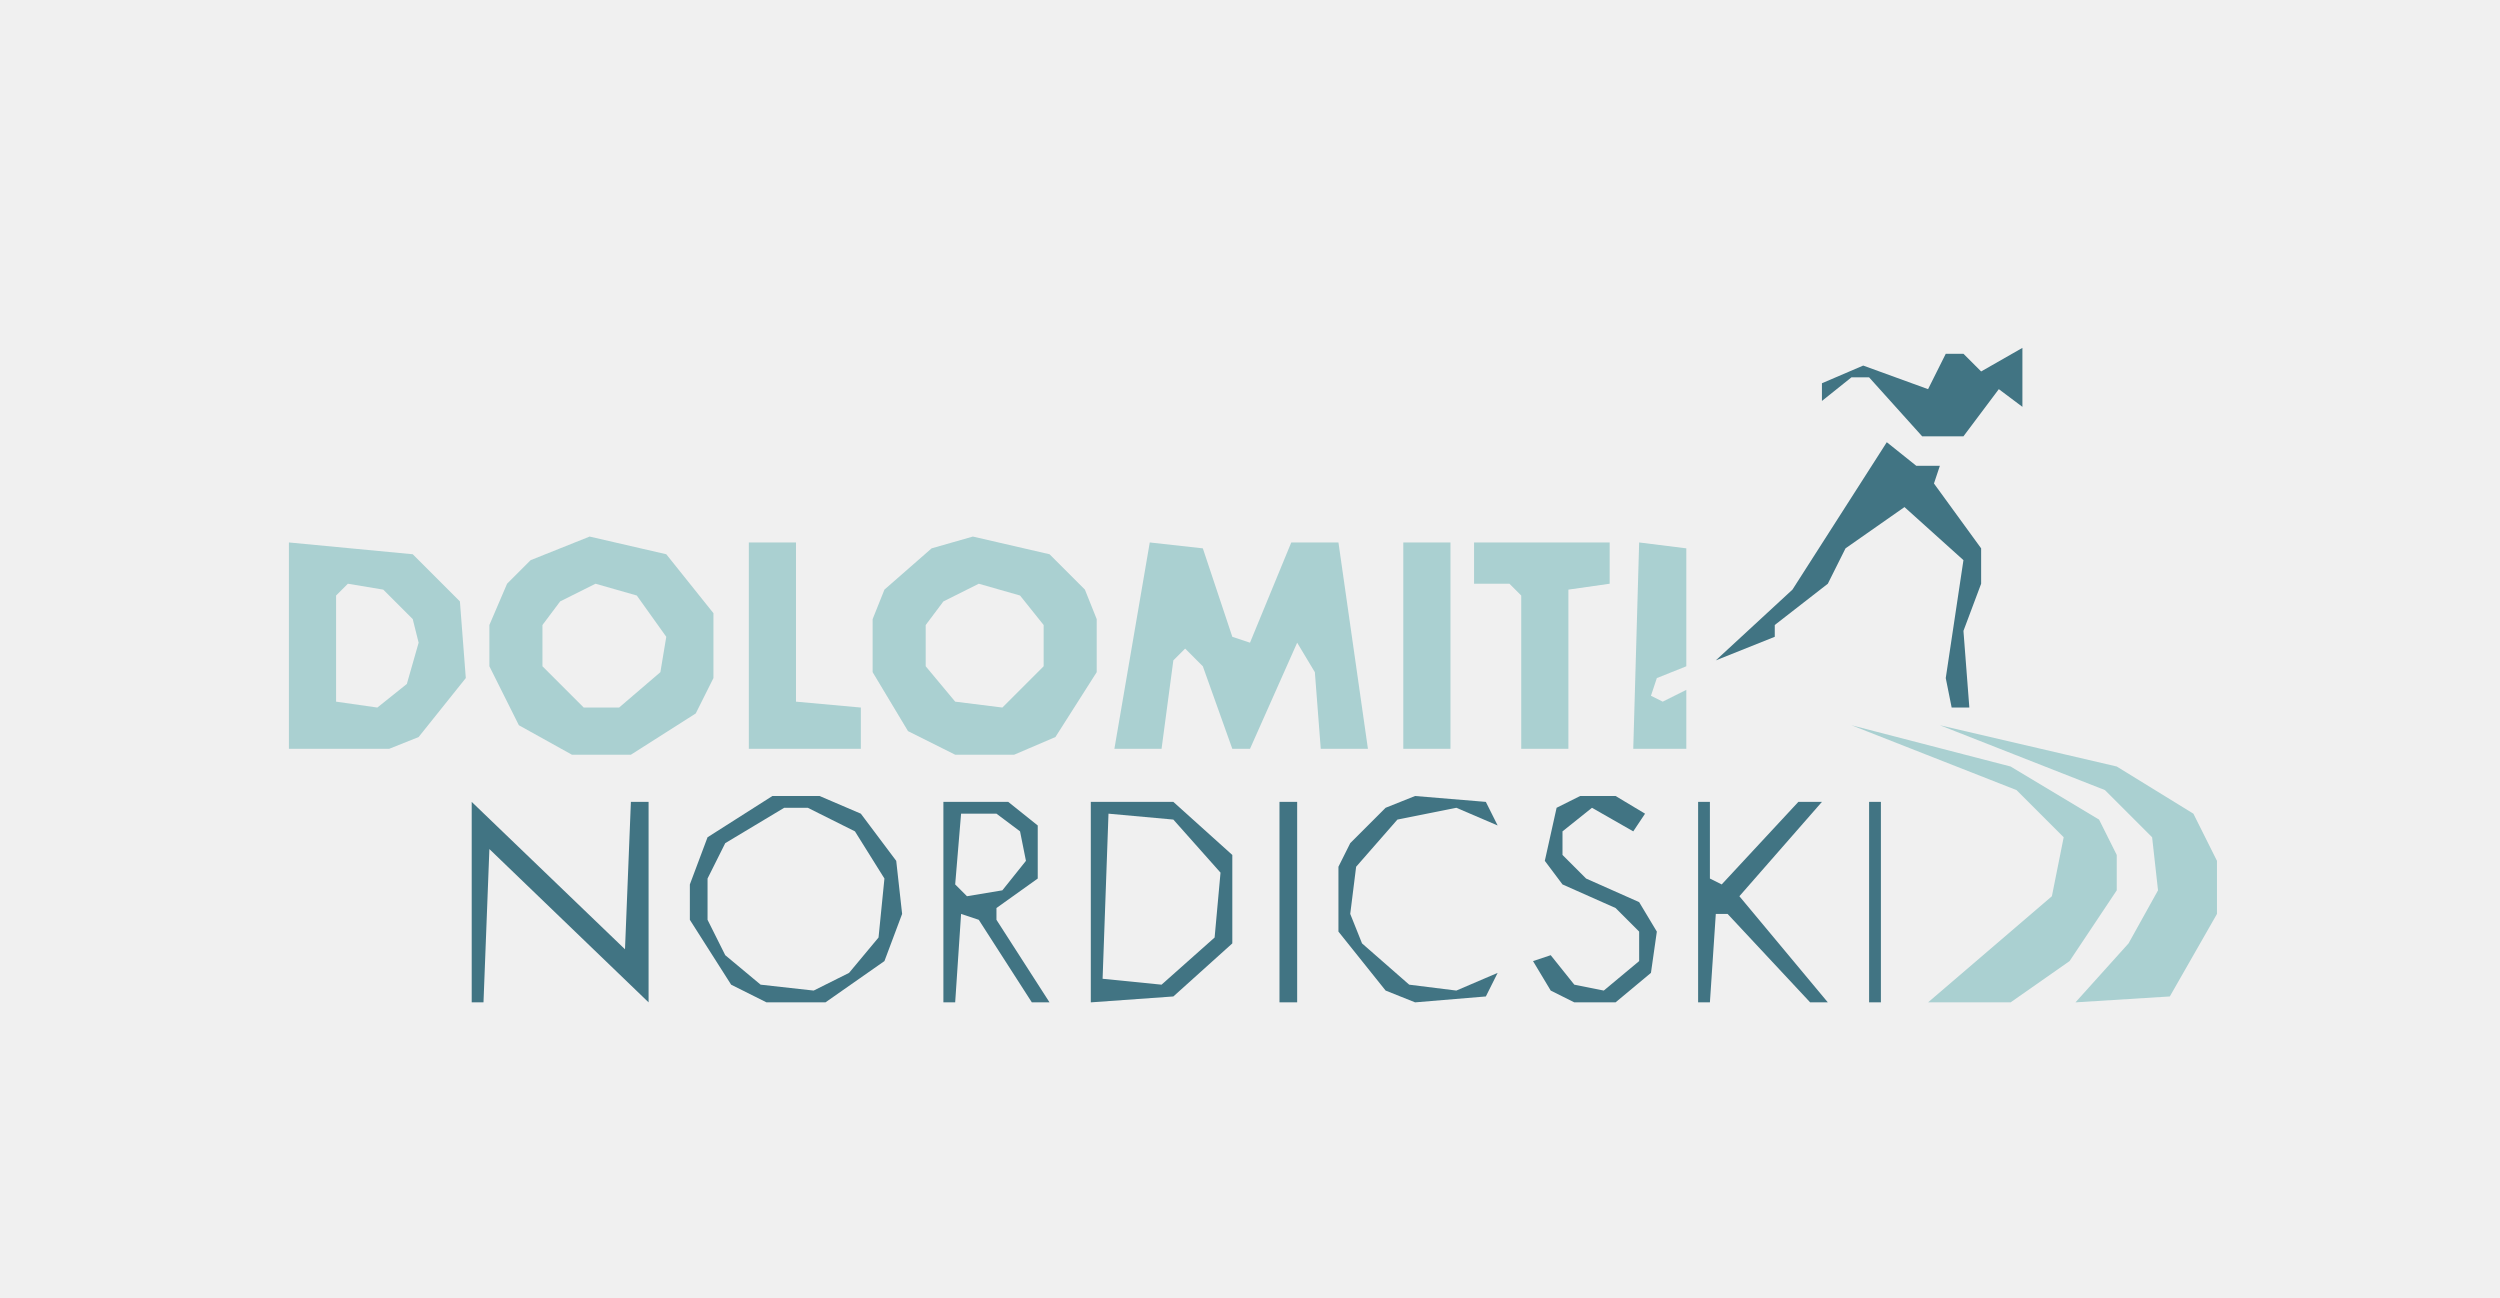
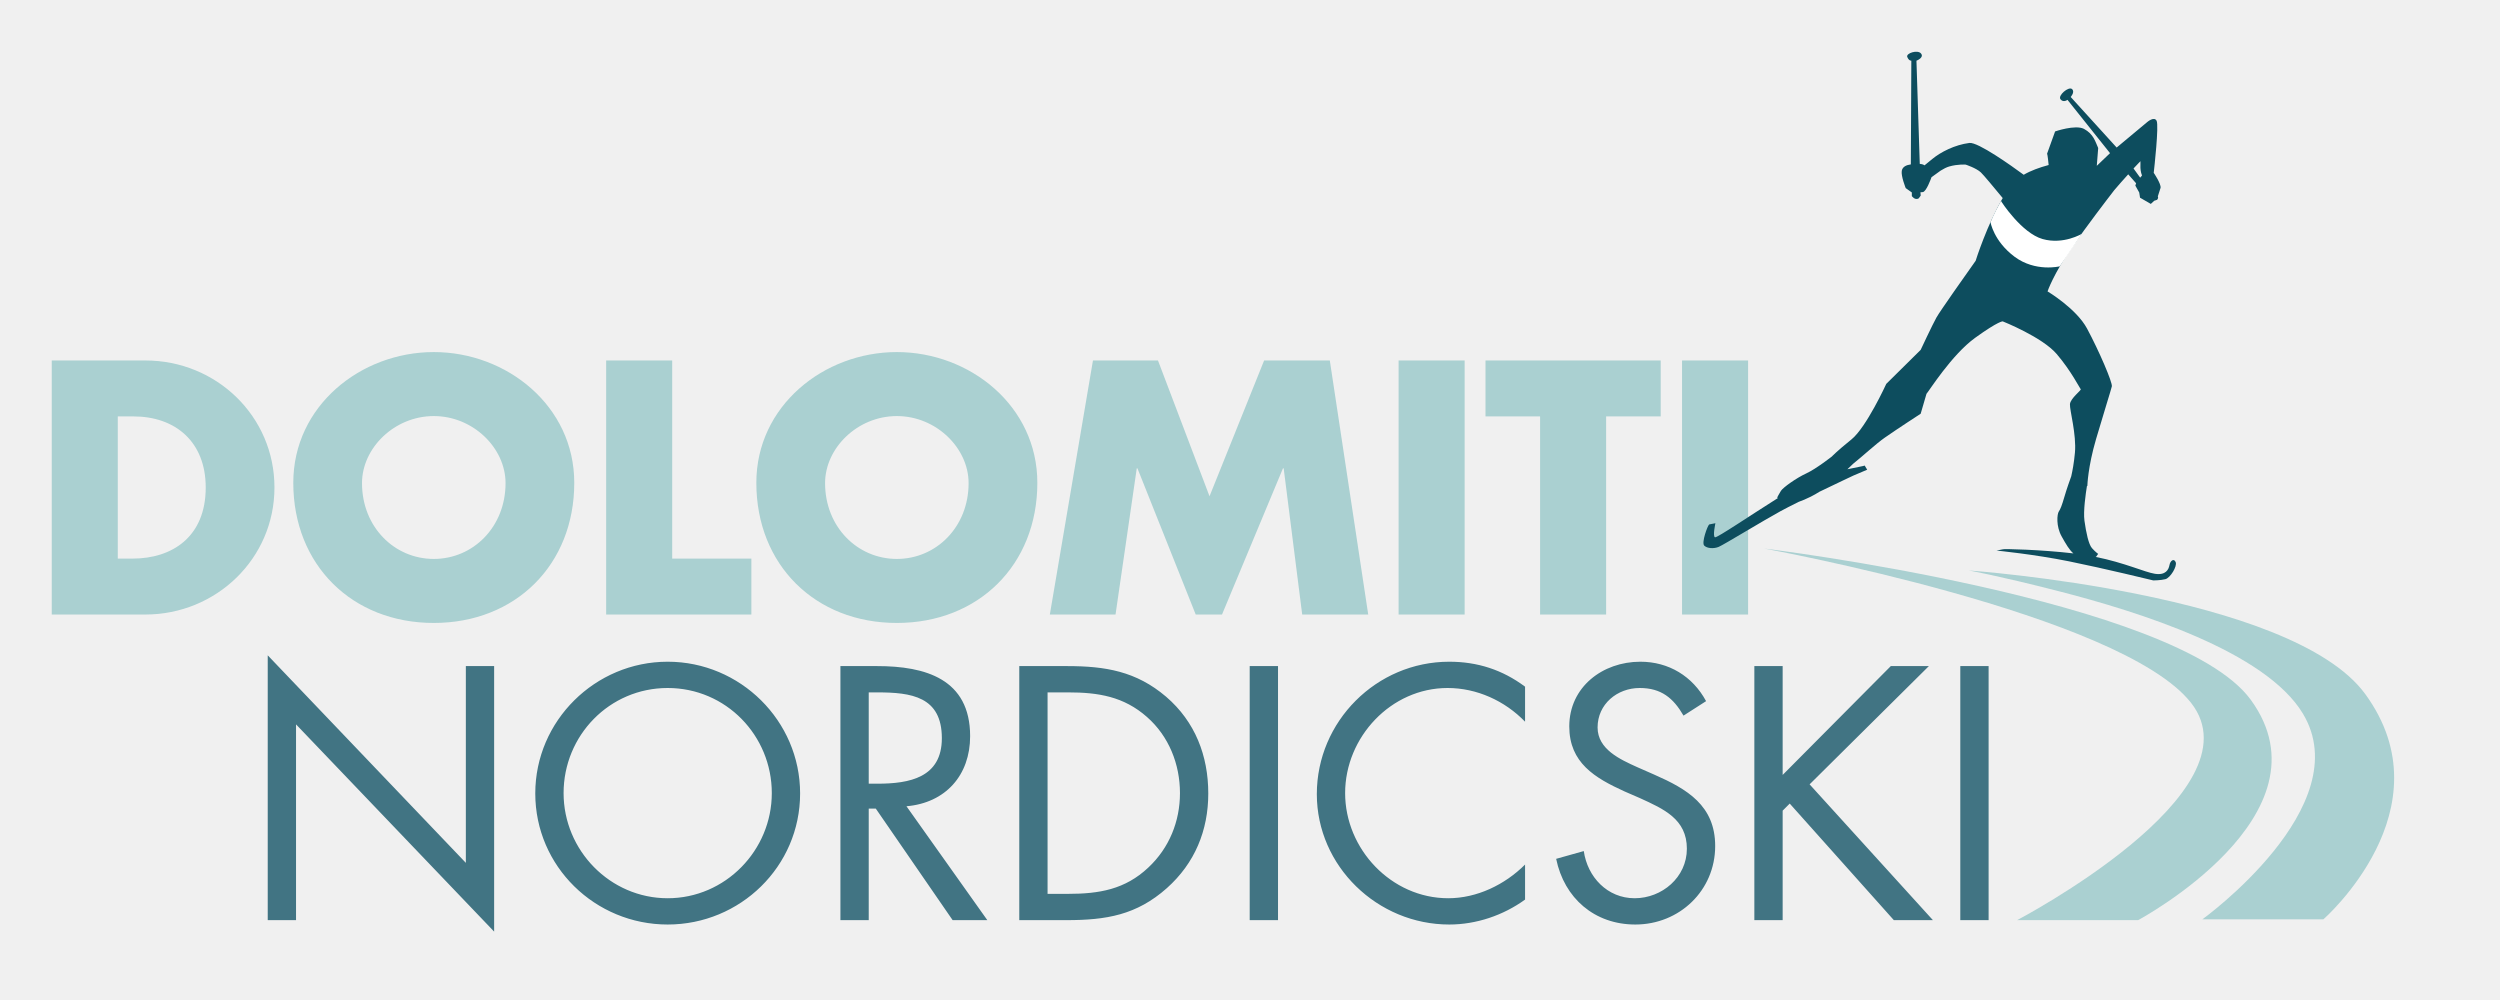
- <svg xmlns="http://www.w3.org/2000/svg" viewBox="0 0 424 220" role="img" aria-label="Dolomiti NordicSki">
-   <path fill="#AAD0D1" fill-rule="evenodd" d="M329,123 L357,134 L365,142 L366,151 L361,160 L352,170 L368,169 L376,155 L376,146 L372,138 L359,130Z M314,123 L342,134 L350,142 L348,152 L327,170 L341,170 L351,163 L359,151 L359,145 L356,139 L341,130Z M278,92 L277,127 L286,127 L286,117 L282,119 L280,118 L281,115 L286,113 L286,93Z M250,92 L250,99 L256,99 L258,101 L258,127 L266,127 L266,100 L273,99 L273,92Z M238,92 L238,127 L246,127 L246,92Z M195,92 L189,127 L197,127 L199,112 L201,110 L204,113 L209,127 L212,127 L220,109 L223,114 L224,127 L232,127 L227,92 L219,92 L212,109 L209,108 L204,93Z M127,92 L127,127 L146,127 L146,120 L135,119 L135,92Z M49,92 L49,127 L66,127 L71,125 L79,115 L78,102 L70,94Z M59,99 L65,100 L70,105 L71,109 L69,116 L64,120 L57,119 L57,101Z M158,93 L150,100 L148,105 L148,114 L154,124 L162,128 L172,128 L179,125 L186,114 L186,105 L184,100 L178,94 L165,91Z M166,99 L173,101 L177,106 L177,113 L170,120 L162,119 L157,113 L157,106 L160,102Z M100,91 L90,95 L86,99 L83,106 L83,113 L88,123 L97,128 L107,128 L118,121 L121,115 L121,104 L113,94Z M101,99 L108,101 L113,108 L112,114 L105,120 L99,120 L92,113 L92,106 L95,102Z" />
-   <path fill="#417483" fill-rule="evenodd" d="M317,136 L317,170 L319,170 L319,136Z M288,136 L288,170 L290,170 L291,155 L293,155 L307,170 L310,170 L295,152 L309,136 L305,136 L292,150 L290,149 L290,136Z M217,136 L217,170 L220,170 L220,136Z M185,136 L185,170 L199,169 L209,160 L209,145 L199,136Z M188,138 L199,139 L207,148 L206,159 L197,167 L187,166Z M160,136 L160,170 L162,170 L163,155 L166,156 L175,170 L178,170 L169,156 L169,154 L176,149 L176,140 L171,136Z M163,138 L169,138 L173,141 L174,146 L170,151 L164,152 L162,150Z M80,136 L80,170 L82,170 L83,144 L110,170 L110,136 L107,136 L106,161Z M268,135 L264,137 L262,146 L265,150 L274,154 L278,158 L278,163 L272,168 L267,167 L263,162 L260,163 L263,168 L267,170 L274,170 L280,165 L281,158 L278,153 L269,149 L265,145 L265,141 L270,137 L277,141 L279,138 L274,135Z M240,135 L235,137 L229,143 L227,147 L227,158 L235,168 L240,170 L252,169 L254,165 L247,168 L239,167 L231,160 L229,155 L230,147 L237,139 L247,137 L254,140 L252,136Z M131,135 L120,142 L117,150 L117,156 L124,167 L130,170 L140,170 L150,163 L153,155 L152,146 L146,138 L139,135Z M133,137 L137,137 L145,141 L150,149 L149,159 L144,165 L138,168 L129,167 L123,162 L120,156 L120,149 L123,143Z M320,75 L304,100 L291,112 L301,108 L301,106 L310,99 L313,93 L323,86 L333,95 L330,115 L331,120 L334,120 L333,107 L336,99 L336,93 L328,82 L329,79 L325,79Z M343,59 L336,63 L333,60 L330,60 L327,66 L316,62 L309,65 L309,68 L314,64 L317,64 L326,74 L333,74 L339,66 L343,69Z" />
+ <svg xmlns="http://www.w3.org/2000/svg" viewBox="12 12 105 42" role="img" aria-label="Dolomiti NordicSki — logo print" width="840" height="336">
+   <path transform="matrix(1,0,0,-1,14.1732,37.81)" d="M0 0H3.934C6.891 0 9.354 2.335 9.354 5.335 9.354 8.335 6.906 10.67 3.934 10.67H0ZM2.774 8.321H3.424C5.207 8.321 6.467 7.245 6.467 5.335 6.467 3.255 5.052 2.349 3.396 2.349H2.774ZM16.046 11.023C12.975 11.023 10.145 8.759 10.145 5.533 10.145 2.08 12.621-.354 16.046-.354 19.47-.354 21.946 2.08 21.946 5.533 21.946 8.759 19.116 11.023 16.046 11.023M16.046 8.335C17.701 8.335 19.06 6.99 19.06 5.519 19.06 3.679 17.701 2.335 16.046 2.335 14.39 2.335 13.031 3.679 13.031 5.519 13.031 6.99 14.39 8.335 16.046 8.335M26.059 10.67H23.285V0H29.384V2.349H26.059ZM35.494 11.023C32.423 11.023 29.593 8.759 29.593 5.533 29.593 2.08 32.07-.354 35.494-.354 38.919-.354 41.395 2.08 41.395 5.533 41.395 8.759 38.565 11.023 35.494 11.023M35.494 8.335C37.15 8.335 38.508 6.99 38.508 5.519 38.508 3.679 37.15 2.335 35.494 2.335 33.839 2.335 32.48 3.679 32.48 5.519 32.48 6.99 33.839 8.335 35.494 8.335M41.92 0H44.679L45.571 6.141H45.599L48.047 0H49.151L51.712 6.141H51.741L52.519 0H55.292L53.679 10.67H50.92L48.627 4.967 46.462 10.67H43.731ZM59.342 10.67H56.568V0H59.342ZM65.284 8.321H67.576V10.67H60.218V8.321H62.51V0H65.284ZM71.247 10.67H68.473V0H71.247Z" fill="#AAD0D1" />
+   <path transform="matrix(1,0,0,-1,23.2446,50.646)" d="M0 0H1.189V8.222L9.509-.481V10.67H8.321V2.406L0 11.122ZM16.798 10.854C13.756 10.854 11.237 8.377 11.237 5.321 11.237 2.25 13.756-.184 16.798-.184 19.841-.184 22.36 2.25 22.36 5.321 22.36 8.377 19.841 10.854 16.798 10.854M16.798 9.75C19.246 9.75 21.171 7.755 21.171 5.335 21.171 2.929 19.218 .92 16.798 .92 14.379 .92 12.426 2.929 12.426 5.335 12.426 7.755 14.35 9.75 16.798 9.75M25.242 9.566H25.596C27.025 9.566 28.313 9.396 28.313 7.641 28.313 5.986 26.954 5.731 25.61 5.731H25.242ZM25.242 4.684H25.539L28.766 0H30.223L26.827 4.783C28.468 4.924 29.501 6.085 29.501 7.726 29.501 10.132 27.619 10.67 25.596 10.67H24.053V0H25.242ZM31.565 0H33.546C35.215 0 36.489 .212 37.763 1.344 38.937 2.391 39.503 3.764 39.503 5.321 39.503 6.906 38.951 8.335 37.734 9.382 36.475 10.457 35.173 10.67 33.574 10.67H31.565ZM32.753 1.104V9.566H33.616C34.876 9.566 35.951 9.396 36.928 8.533 37.847 7.726 38.314 6.552 38.314 5.335 38.314 4.146 37.862 3.028 36.984 2.208 36.008 1.288 34.918 1.104 33.616 1.104ZM42.432 10.67H41.243V0H42.432ZM52.808 9.806C51.859 10.514 50.812 10.854 49.624 10.854 46.567 10.854 44.062 8.349 44.062 5.292 44.062 2.264 46.61-.184 49.624-.184 50.756-.184 51.888 .198 52.808 .863V2.335C51.958 1.486 50.784 .92 49.581 .92 47.19 .92 45.251 2.986 45.251 5.335 45.251 7.684 47.176 9.75 49.553 9.75 50.784 9.75 51.958 9.212 52.808 8.335ZM60.411 9.198C59.845 10.245 58.84 10.854 57.651 10.854 56.066 10.854 54.665 9.792 54.665 8.137 54.665 6.608 55.741 5.972 56.986 5.406L57.637 5.123C58.628 4.67 59.604 4.245 59.604 3 59.604 1.797 58.557 .92 57.411 .92 56.264 .92 55.43 1.811 55.274 2.901L54.114 2.575C54.453 .92 55.727-.184 57.439-.184 59.293-.184 60.793 1.245 60.793 3.113 60.793 4.811 59.618 5.505 58.231 6.113L57.524 6.424C56.802 6.75 55.854 7.174 55.854 8.094 55.854 9.071 56.675 9.75 57.623 9.75 58.529 9.75 59.038 9.325 59.463 8.59ZM63.627 6.099V10.67H62.438V0H63.627V4.599L63.924 4.896 68.297 0H69.938L64.759 5.703 69.768 10.67H68.169ZM72.277 10.67H71.088V0H72.277Z" fill="#417483" />
+   <path transform="matrix(1,0,0,-1,94.6858,35.95931)" d="M0 0C0 0 1.203-.211 3.714-.854 7.197-1.745 12.468-3.411 14.035-6.011 16.386-9.909 9.813-14.653 9.813-14.653H14.896C14.896-14.653 20.183-10.029 16.655-5.192 13.566-.956 0 0 0 0" fill="#AAD0D1" />
+   <path transform="matrix(1,0,0,-1,86.0846,35.03711)" d="M0 0C0 0 15.013-2.732 17.945-6.489 20.877-10.247 10.634-15.609 10.634-15.609H15.717C15.717-15.609 23.975-11.191 20.447-6.353 17.359-2.118 0 0 0 0" fill="#AAD0D1" />
+   <path transform="matrix(1,0,0,-1,103.3791,35.61171)" d="M0 0C-.07 .174-.226 .07-.261-.122-.296-.313-.418-.557-.871-.488-1.302-.421-2.134-.024-3.372 .224L-3.344 .226-3.257 .348C-3.257 .348-3.379 .435-3.518 .592-3.657 .749-3.762 1.237-3.832 1.742-3.887 2.144-3.776 2.901-3.728 3.196L-3.71 3.205C-3.71 3.205-3.692 3.988-3.344 5.173-2.996 6.357-2.717 7.228-2.682 7.384-2.647 7.541-3.218 8.872-3.723 9.812-4.175 10.654-5.382 11.373-5.382 11.373-5.382 11.373-5.138 12.104-4.336 13.254-3.727 14.129-2.928 15.175-2.58 15.625-2.4 15.836-2.2 16.065-1.994 16.29L-1.663 15.914-1.695 15.817-1.531 15.525-1.498 15.309-1.045 15.047-.901 15.18-.779 15.22C-.707 15.312-.752 15.359-.752 15.359L-.635 15.724C-.609 15.895-.923 16.354-.923 16.354L-.922 16.36C-.905 16.501-.698 18.346-.802 18.54-.906 18.736-1.193 18.487-1.193 18.487L-2.479 17.415-4.41 19.539C-4.41 19.539-4.217 19.75-4.356 19.872-4.495 19.994-4.961 19.599-4.839 19.443-4.717 19.286-4.545 19.419-4.545 19.419L-2.758 17.179-3.314 16.647-3.255 17.395C-3.374 17.656-3.443 17.978-3.856 18.201-4.223 18.384-5.065 18.091-5.065 18.091L-5.401 17.159C-5.379 17.103-5.348 16.809-5.336 16.681-5.722 16.577-6.091 16.444-6.383 16.271-6.907 16.656-8.306 17.653-8.664 17.608-9.29 17.528-9.873 17.22-10.213 16.942L-10.551 16.666C-10.551 16.666-10.6 16.719-10.749 16.729L-10.888 21.062C-10.888 21.062-10.556 21.189-10.695 21.363-10.835 21.537-11.332 21.377-11.275 21.223-11.21 21.052-11.103 21.062-11.103 21.062L-11.124 16.707C-11.313 16.682-11.475 16.609-11.505 16.436-11.543 16.218-11.339 15.711-11.339 15.711L-11.082 15.528V15.377C-11.082 15.377-10.953 15.186-10.792 15.281L-10.709 15.398-10.721 15.535-10.622 15.544C-10.475 15.558-10.277 16.109-10.256 16.169L-9.873 16.445C-9.752 16.52-9.626 16.587-9.513 16.619-9.148 16.724-8.821 16.698-8.821 16.698-8.821 16.698-8.38 16.555-8.184 16.372-8.076 16.271-7.637 15.745-7.265 15.293-7.912 14.199-8.405 12.66-8.401 12.66-8.774 12.135-9.904 10.537-10.049 10.275-10.223 9.962-10.711 8.917-10.711 8.917L-12.156 7.489C-12.156 7.489-12.992 5.66-13.619 5.155-14.246 4.65-14.438 4.441-14.438 4.441-14.438 4.441-15.1 3.919-15.518 3.727-15.936 3.535-16.493 3.135-16.58 2.996-16.667 2.856-16.737 2.717-16.737 2.717L-16.711 2.691C-17.868 1.963-19.262 1.016-19.349 1.045-19.454 1.08-19.332 1.637-19.332 1.637L-19.593 1.585C-19.663 1.533-19.924 .819-19.802 .697-19.68 .575-19.401 .557-19.192 .644-18.983 .731-17.329 1.742-16.597 2.142-16.418 2.24-16.142 2.381-15.828 2.536-15.683 2.588-15.516 2.657-15.326 2.752-15.191 2.819-15.073 2.889-14.965 2.957-14.22 3.317-13.532 3.64-13.532 3.64L-12.957 3.884-13.062 4.058C-13.096 4.038-13.382 3.992-13.788 3.903-13.694 3.992-13.604 4.078-13.544 4.136-13.165 4.437-12.586 4.973-12.226 5.225-11.703 5.591-10.711 6.235-10.711 6.235L-10.467 7.071C-10.38 7.158-9.41 8.714-8.417 9.428-7.425 10.142-7.264 10.114-7.264 10.114-7.264 10.114-5.608 9.457-4.998 8.743-4.389 8.029-4.023 7.297-3.988 7.262-3.953 7.228-4.424 6.879-4.441 6.636-4.458 6.392-4.162 5.364-4.232 4.598-4.271 4.171-4.336 3.829-4.387 3.607-4.44 3.463-4.575 3.085-4.667 2.769-4.789 2.351-4.842 2.229-4.911 2.125-4.981 2.02-5.033 1.515-4.789 1.08-4.608 .756-4.465 .51-4.296 .369-5.62 .525-7.263 .569-7.263 .54L-7.524 .488C-7.524 .488-5.939 .331-4.476 .035-3.013-.261-.94-.766-.94-.766-.94-.766-.644-.766-.435-.714-.226-.662 .07-.174 0 0M-1.771 16.536C-1.545 16.779-1.48 16.841-1.48 16.841L-1.481 16.557C-1.47 16.396-1.436 16.291-1.415 16.24L-1.492 16.15Z" fill="#0D4D5E" />
+   <path transform="matrix(1,0,0,-1,96.0415,20.43761)" d="M0 0C.007-.029 .869-1.354 1.748-1.602 2.626-1.849 3.395-1.382 3.395-1.382L2.47-2.748C2.47-2.748 1.446-3.001 .567-2.343-.311-1.684-.44-.894-.44-.894-.44-.894-.322-.586 0 0" fill="#FFFFFF" />
</svg>
